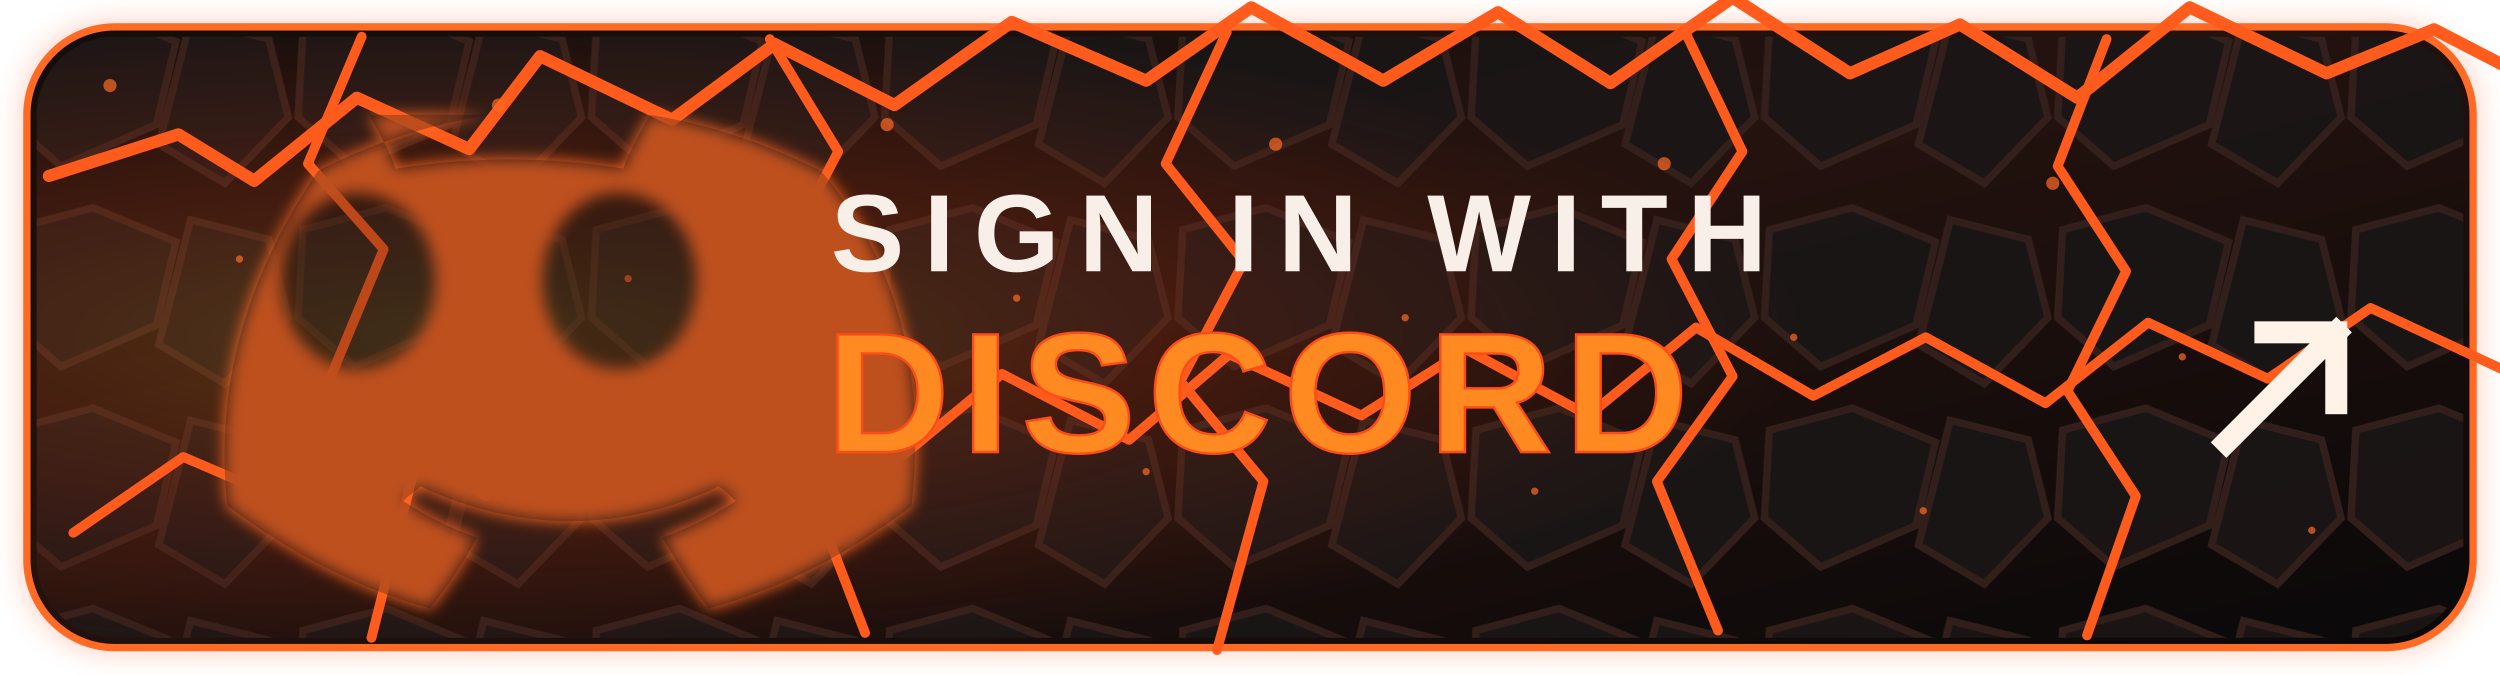
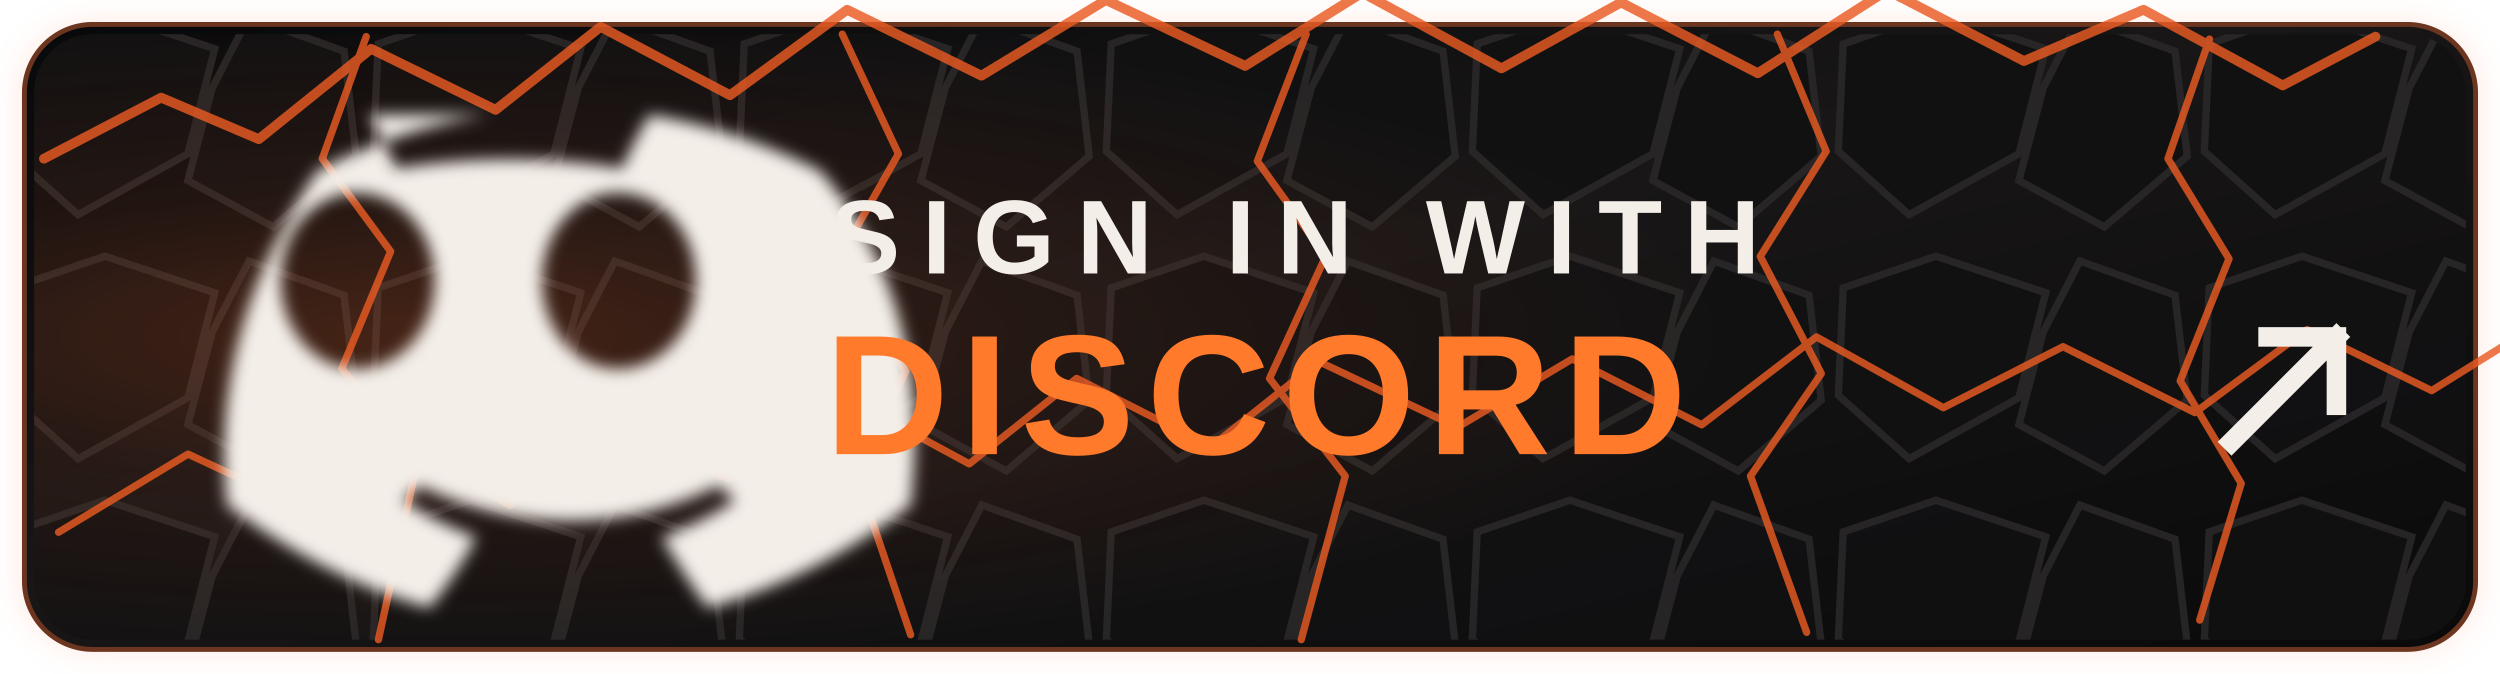
- <svg xmlns="http://www.w3.org/2000/svg" viewBox="0 0 1023 276" role="img" aria-label="Sign in with Discord">
+ <svg xmlns="http://www.w3.org/2000/svg" viewBox="0 0 1024 276" role="img" aria-label="Sign in with Discord">
  <defs>
    <linearGradient id="bg" x1="0" y1="0" x2="1" y2="1">
-       <stop stop-color="#120d0c" />
-       <stop offset=".45" stop-color="#24120e" />
-       <stop offset="1" stop-color="#090809" />
+       <stop stop-color="#08090a" />
+       <stop offset=".45" stop-color="#181617" />
+       <stop offset="1" stop-color="#0a0a0b" />
    </linearGradient>
-     <radialGradient id="hot" cx=".18" cy=".5" r=".55">
-       <stop stop-color="#ffb02e" stop-opacity="0.24" />
-       <stop offset=".5" stop-color="#ff4d16" stop-opacity=".16" />
-       <stop offset="1" stop-color="#ff4d16" stop-opacity="0" />
+     <radialGradient id="ember" cx=".16" cy=".5" r=".55">
+       <stop stop-color="#ff6425" stop-opacity=".22" />
+       <stop offset=".45" stop-color="#ff6425" stop-opacity=".08" />
+       <stop offset="1" stop-color="#ff6425" stop-opacity="0" />
    </radialGradient>
+     <pattern id="rock" width="150" height="100" patternUnits="userSpaceOnUse">
+       <path d="M5 18L43 5l45 15-11 43-45 25L3 62zM102 7l39 14 5 43-34 29-35-19 10-38z" fill="#111112" stroke="#292728" stroke-width="3" />
+     </pattern>
    <filter id="glow">
-       <feGaussianBlur stdDeviation="5" />
+       <feGaussianBlur stdDeviation="6" />
    </filter>
-     <filter id="textGlow">
+     <filter id="iconGlow">
      <feGaussianBlur stdDeviation="3" />
    </filter>
-     <pattern id="rock" width="120" height="82" patternUnits="userSpaceOnUse">
-       <path d="M4 12L38 3l34 14-8 34-39 17L2 48zM78 8l32 8 8 32-26 27-27-16 8-31z" fill="#1a1515" stroke="#33201b" stroke-width="3" />
-     </pattern>
  </defs>
-   <rect x="8" y="8" width="1007" height="260" rx="38" fill="#ff4b17" opacity="0.22" filter="url(#glow)" />
-   <rect x="11" y="11" width="1001" height="254" rx="36" fill="url(#bg)" stroke="#ff6a25" stroke-width="3" />
-   <rect x="15" y="15" width="993" height="246" rx="32" fill="url(#rock)" opacity=".95" />
-   <rect x="15" y="15" width="993" height="246" rx="32" fill="url(#hot)" />
-   <g fill="none" stroke="#ff5b1c" stroke-linecap="round" stroke-linejoin="round" opacity="1">
-     <path d="M20 72L73 55l31 19 42-34 46 21 29-38 54 26 42-31 49 25 48-34 55 24 43-30 54 30 47-28 46 29 50-35 48 31 45-20 48 30 46-37 56 27 44-18 60 31 38-19" stroke-width="5" />
-     <path d="M30 218l45-31 42 18 35-27 47 25 31-35 48 24 47-31 45 25 40-33 52 27 41-35 54 25 43-27 50 27 44-36 48 28 46-24 49 27 42-33 49 23 42-29 58 27" stroke-width="4" />
-     <path d="M148 15l-22 52 31 35-22 53 35 35-18 71M315 16l28 46-22 42 31 48-23 42 25 65M502 13l-25 54 32 40-26 49 34 41-19 69M690 14l23 48-29 44 25 48-31 43 25 61M862 16l-20 52 28 43-24 49 28 43-20 57" stroke-width="4" />
-   </g>
-   <g opacity="0.7" fill="#ff6a22">
-     <circle cx="45" cy="35" r="2.7" />
-     <circle cx="98" cy="106" r="1.5" />
-     <circle cx="151" cy="177" r="1.5" />
-     <circle cx="204" cy="43" r="2.7" />
-     <circle cx="257" cy="114" r="1.5" />
-     <circle cx="310" cy="185" r="1.5" />
-     <circle cx="363" cy="51" r="2.7" />
-     <circle cx="416" cy="122" r="1.5" />
-     <circle cx="469" cy="193" r="1.5" />
-     <circle cx="522" cy="59" r="2.7" />
-     <circle cx="575" cy="130" r="1.5" />
-     <circle cx="628" cy="201" r="1.5" />
-     <circle cx="681" cy="67" r="2.7" />
-     <circle cx="734" cy="138" r="1.5" />
-     <circle cx="787" cy="209" r="1.5" />
-     <circle cx="840" cy="75" r="2.7" />
-     <circle cx="893" cy="146" r="1.5" />
-     <circle cx="946" cy="217" r="1.5" />
+   <rect x="8" y="9" width="1008" height="258" rx="30" fill="#ff5a20" opacity=".13" filter="url(#glow)" />
+   <rect x="10" y="10" width="1004" height="256" rx="28" fill="url(#bg)" stroke="#6b351f" stroke-width="2" />
+   <rect x="14" y="14" width="996" height="248" rx="24" fill="url(#rock)" opacity=".9" />
+   <rect x="14" y="14" width="996" height="248" rx="24" fill="url(#ember)" />
+   <g fill="none" stroke="#e95a22" stroke-linecap="round" stroke-linejoin="round" opacity=".82">
+     <path d="M18 65l48-25 40 17 46-37 51 25 43-34 53 28 48-35 55 27 51-31 57 27 48-30 57 31 49-27 56 29 53-34 56 29 49-21 57 31 38-20" stroke-width="4" />
+     <path d="M24 218l53-32 43 20 39-27 50 28 36-36 53 25 51-32 48 26 44-35 55 28 44-35 57 27 47-28 53 27 47-36 52 29 49-25 54 27 46-34 51 25 45-28" stroke-width="3" />
+     <path d="M150 15l-18 50 28 38-20 48 31 38-16 73M345 14l23 49-25 44 28 45-20 43 22 65M535 14l-20 52 28 39-23 50 31 40-18 67M728 14l20 48-27 43 25 48-29 42 23 64M905 16l-17 49 25 41-20 50 25 42-17 56" stroke-width="3" />
  </g>
  <g transform="translate(55 47)">
-     <path d="M145 0c-25 4-49 12-70 23-31 46-42 91-37 137 27 20 54 34 83 42 7-9 14-19 19-29-11-4-21-9-30-15 2-2 5-4 7-6 40 19 83 19 122 0 3 2 5 4 7 6-9 6-19 11-30 15 6 10 12 20 19 29 29-8 57-22 83-42 6-54-5-99-37-137-22-11-45-19-70-23-4 7-8 14-11 22-31-5-62-5-93 0-3-8-7-15-11-22zM91 104c-17 0-31-16-31-36s14-36 31-36c18 0 32 16 32 36s-14 36-32 36zm107 0c-17 0-31-16-31-36s14-36 31-36c18 0 32 16 32 36s-14 36-32 36z" fill="#ff6724" filter="url(#textGlow)" />
-     <path d="M145 0c-25 4-49 12-70 23-31 46-42 91-37 137 27 20 54 34 83 42 7-9 14-19 19-29-11-4-21-9-30-15 2-2 5-4 7-6 40 19 83 19 122 0 3 2 5 4 7 6-9 6-19 11-30 15 6 10 12 20 19 29 29-8 57-22 83-42 6-54-5-99-37-137-22-11-45-19-70-23-4 7-8 14-11 22-31-5-62-5-93 0-3-8-7-15-11-22z" fill="#171112" opacity=".28" />
+     <path d="M145 0c-25 4-49 12-70 23-31 46-42 91-37 137 27 20 54 34 83 42 7-9 14-19 19-29-11-4-21-9-30-15 2-2 5-4 7-6 40 19 83 19 122 0 3 2 5 4 7 6-9 6-19 11-30 15 6 10 12 20 19 29 29-8 57-22 83-42 6-54-5-99-37-137-22-11-45-19-70-23-4 7-8 14-11 22-31-5-62-5-93 0-3-8-7-15-11-22zM91 104c-17 0-31-16-31-36s14-36 31-36c18 0 32 16 32 36s-14 36-32 36zm107 0c-17 0-31-16-31-36s14-36 31-36c18 0 32 16 32 36s-14 36-32 36z" fill="#f3eee8" filter="url(#iconGlow)" />
  </g>
-   <g font-family="Rajdhani,Arial,sans-serif" font-weight="800" letter-spacing="8">
-     <text x="340" y="111" font-size="45" fill="#f7efe8">SIGN IN WITH</text>
-     <text x="338" y="185" font-size="70" letter-spacing="5" fill="#ff8a22" stroke="#ff4b17" stroke-width="1">DISCORD</text>
+   <g font-family="Rajdhani,Arial,sans-serif" font-weight="800" letter-spacing="9">
+     <text x="340" y="112" font-size="43" fill="#f3eee8">SIGN IN WITH</text>
+     <text x="338" y="186" font-size="70" letter-spacing="5" fill="#ff7a2b">DISCORD</text>
  </g>
-   <path d="M911 181l45-45m0 0h-29m29 0v29" fill="none" stroke="#fff3e7" stroke-width="9" stroke-linecap="square" stroke-linejoin="miter" />
+   <path d="M914 181l43-43m0 0h-28m28 0v28" fill="none" stroke="#f3eee8" stroke-width="8" stroke-linecap="square" />
</svg>
